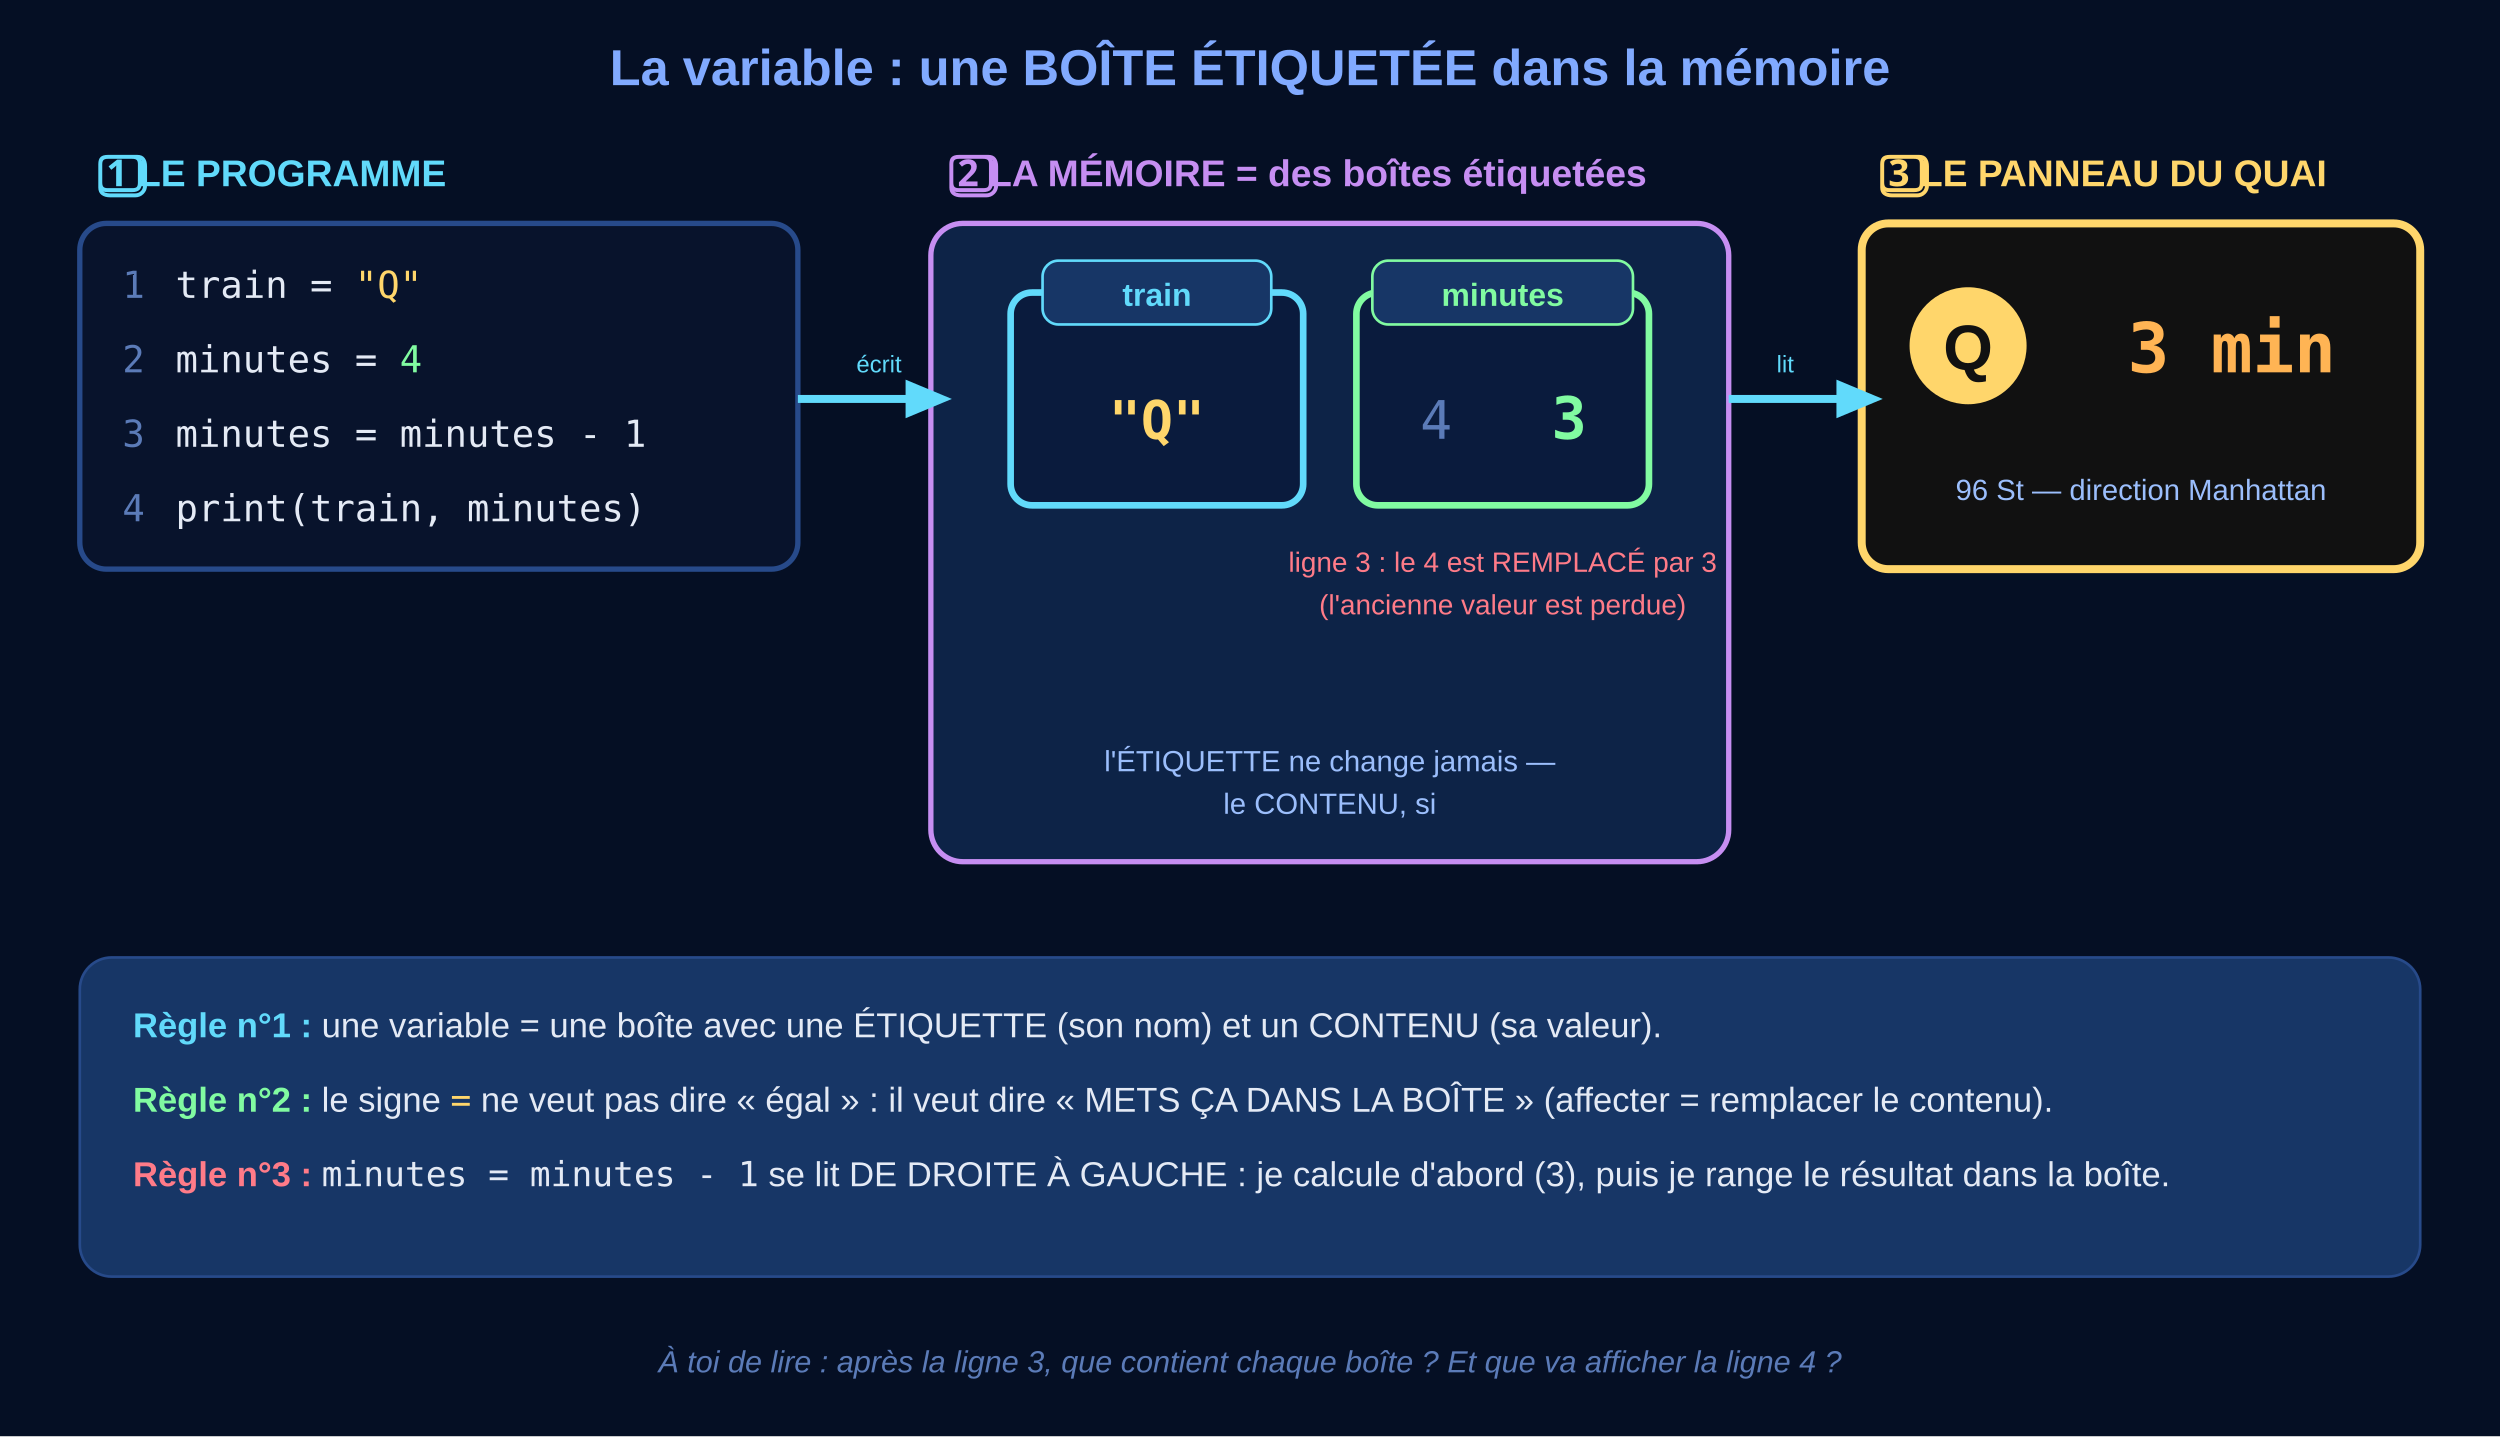
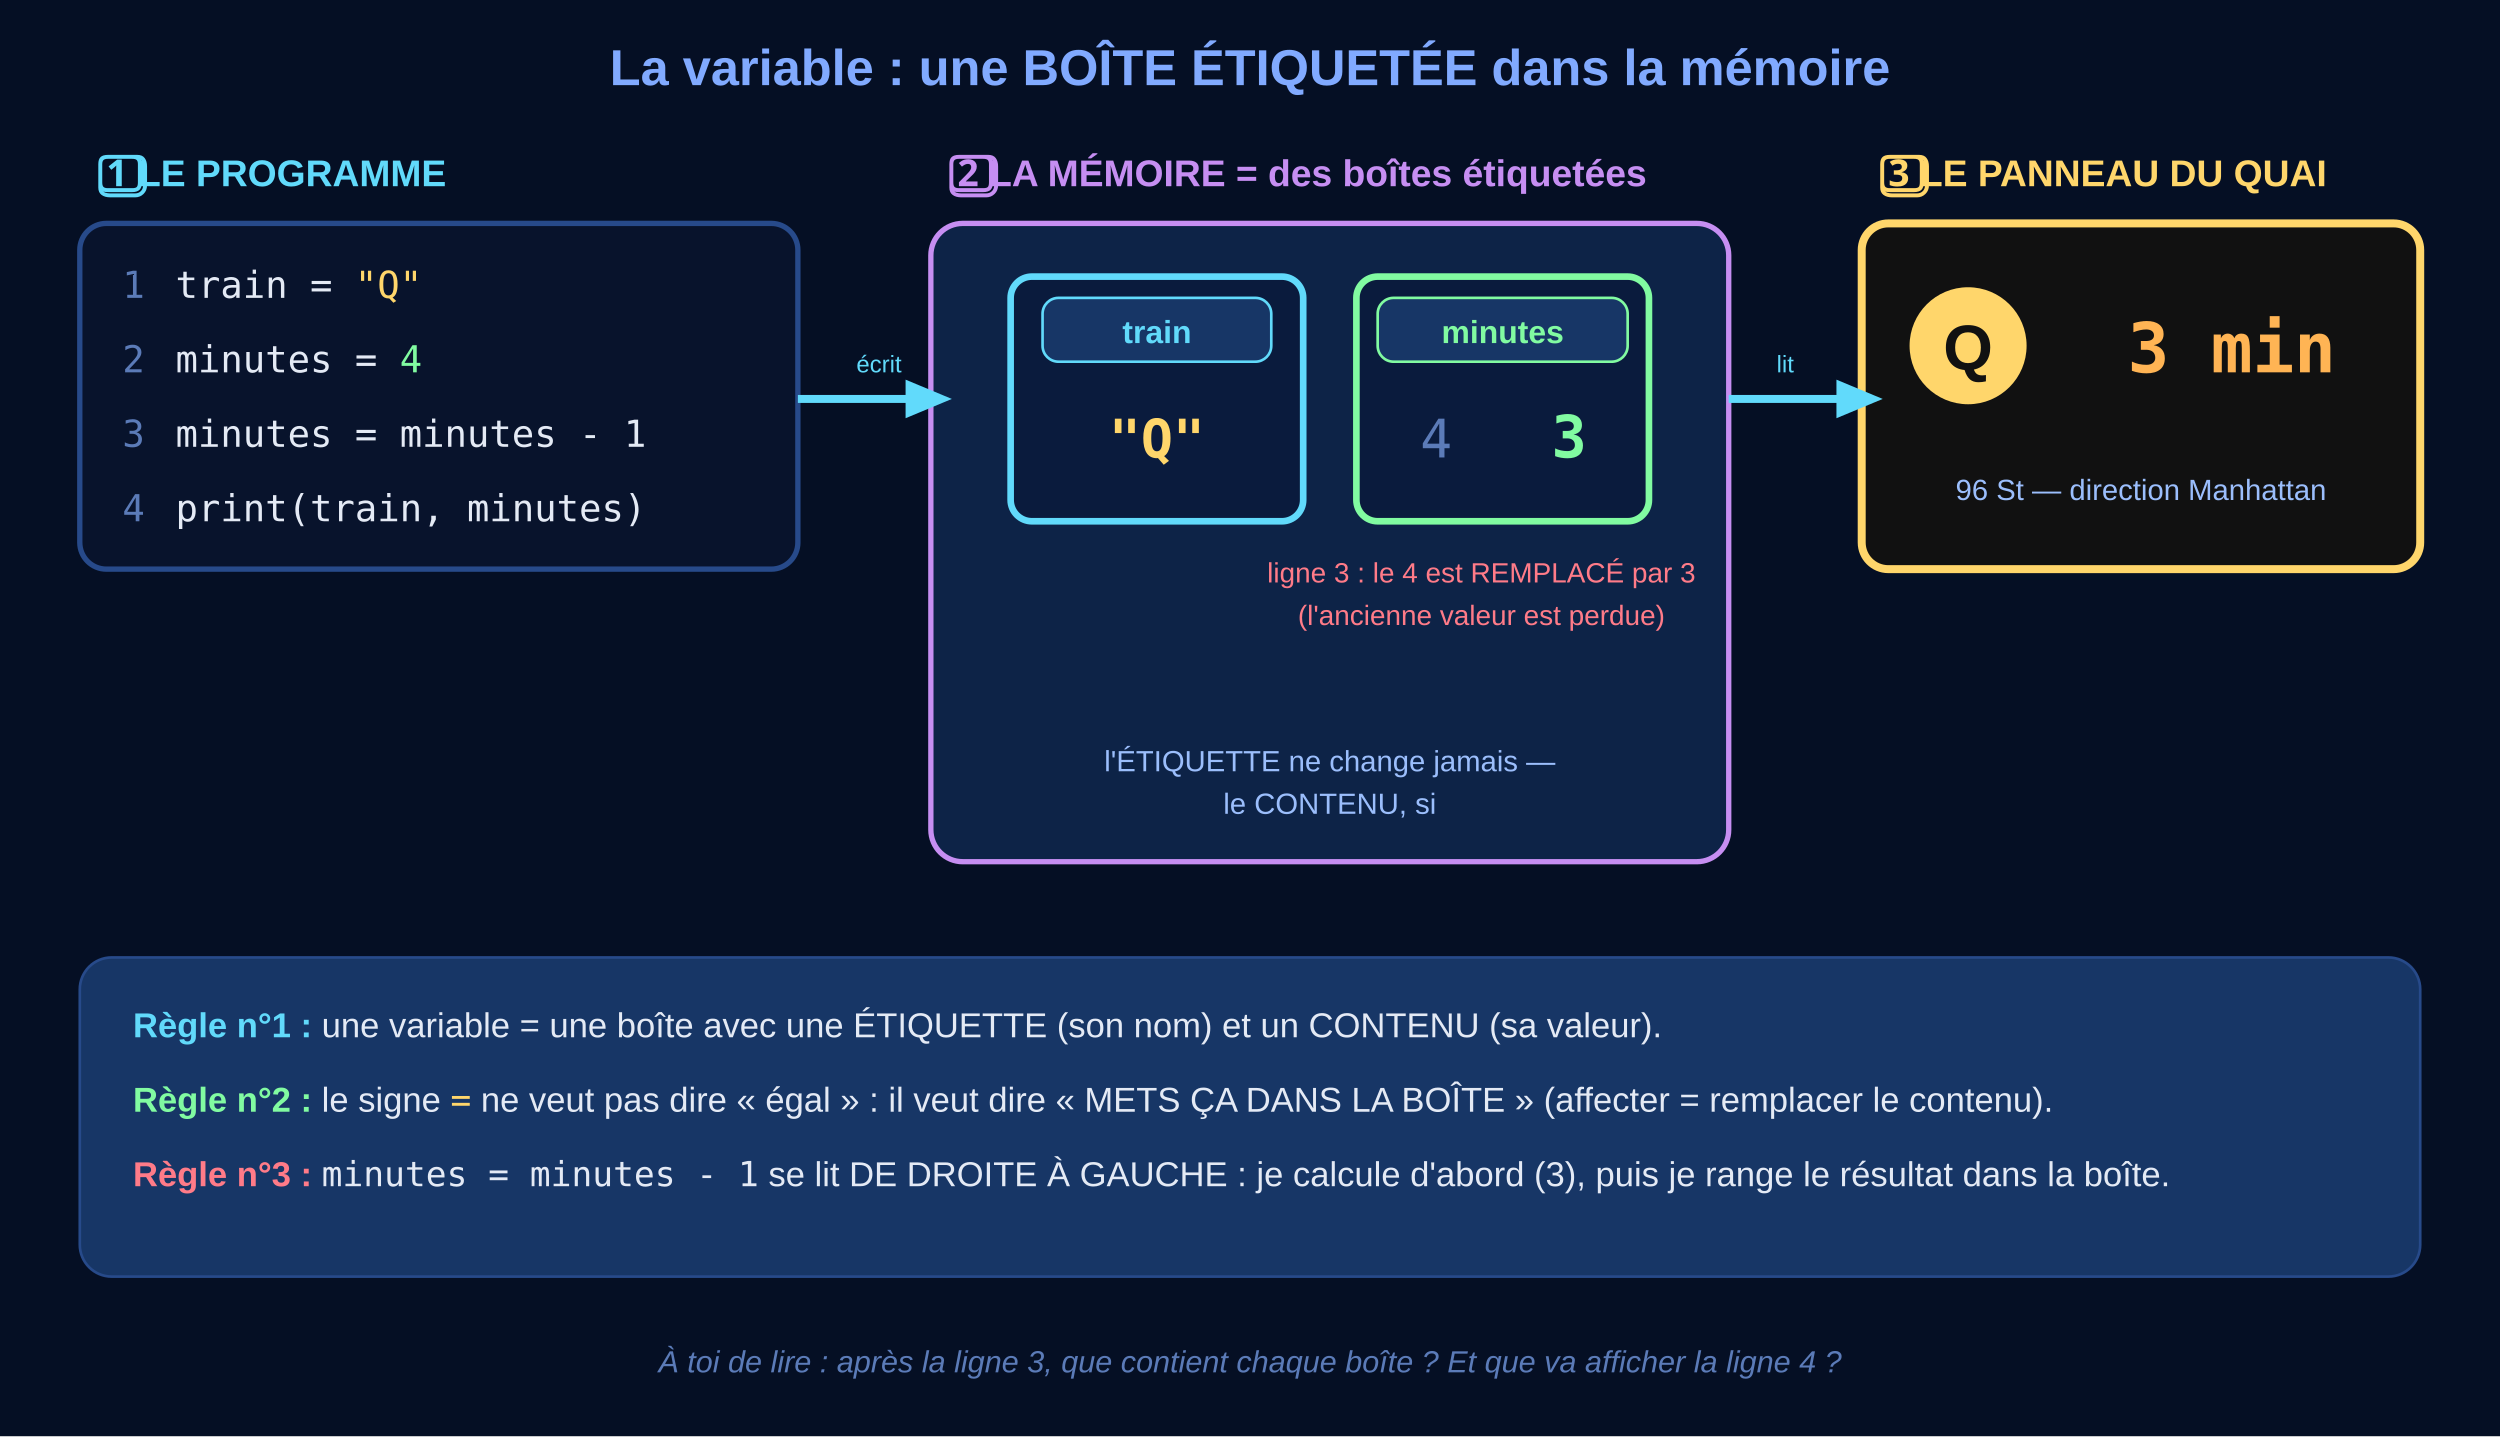
<svg xmlns="http://www.w3.org/2000/svg" viewBox="0 0 940 540" font-family="Verdana, Arial, sans-serif" role="img" aria-labelledby="t d">
  <rect width="940" height="540" fill="#050f24" />
  <text x="470" y="32" fill="#81aaff" font-size="19" font-weight="bold" text-anchor="middle">La variable : une BOÎTE ÉTIQUETÉE dans la mémoire</text>
  <text x="40" y="70" fill="#61dafb" font-size="14" font-weight="bold">1️⃣ LE PROGRAMME</text>
  <rect x="30" y="84" width="270" height="130" rx="10" fill="#08132c" stroke="#274a8a" stroke-width="2" />
  <g font-family="monospace" font-size="14">
    <text x="46" y="112" fill="#5b7bb8">1</text>
    <text x="66" y="112" fill="#e4eaf5">train = <tspan fill="#ffd66b">"Q"</tspan>
    </text>
    <text x="46" y="140" fill="#5b7bb8">2</text>
    <text x="66" y="140" fill="#e4eaf5">minutes = <tspan fill="#81fba1">4</tspan>
    </text>
    <text x="46" y="168" fill="#5b7bb8">3</text>
    <text x="66" y="168" fill="#e4eaf5">minutes = minutes - 1</text>
    <text x="46" y="196" fill="#5b7bb8">4</text>
    <text x="66" y="196" fill="#e4eaf5">print(train, minutes)</text>
  </g>
  <text x="360" y="70" fill="#c68ef2" font-size="14" font-weight="bold">2️⃣ LA MÉMOIRE = des boîtes étiquetées</text>
  <rect x="350" y="84" width="300" height="240" rx="12" fill="#0d2347" stroke="#c68ef2" stroke-width="2" />
-   <rect x="380" y="110" width="110" height="80" rx="8" fill="#0a1b3d" stroke="#61dafb" stroke-width="2.5" />
-   <rect x="392" y="98" width="86" height="24" rx="6" fill="#173666" stroke="#61dafb" />
-   <text x="435" y="115" fill="#61dafb" font-size="12" font-weight="bold" text-anchor="middle">train</text>
-   <text x="435" y="165" fill="#ffd66b" font-size="20" font-weight="bold" text-anchor="middle" font-family="monospace">"Q"</text>
-   <rect x="510" y="110" width="110" height="80" rx="8" fill="#0a1b3d" stroke="#81fba1" stroke-width="2.5" />
-   <rect x="516" y="98" width="98" height="24" rx="6" fill="#173666" stroke="#81fba1" />
-   <text x="565" y="115" fill="#81fba1" font-size="12" font-weight="bold" text-anchor="middle">minutes</text>
-   <text x="540" y="165" fill="#5b7bb8" font-size="20" text-anchor="middle" font-family="monospace" text-decoration="line-through">4</text>
-   <text x="590" y="165" fill="#81fba1" font-size="22" font-weight="bold" text-anchor="middle" font-family="monospace">3</text>
-   <text x="565" y="215" fill="#ff7b88" font-size="10.5" text-anchor="middle">ligne 3 : le 4 est REMPLACÉ par 3</text>
-   <text x="565" y="231" fill="#ff7b88" font-size="10.5" text-anchor="middle">(l'ancienne valeur est perdue)</text>
+   <rect x="380" y="104" width="110" height="92" rx="8" fill="#0a1b3d" stroke="#61dafb" stroke-width="2.5" />
+   <rect x="392" y="112" width="86" height="24" rx="6" fill="#173666" stroke="#61dafb" />
+   <text x="435" y="129" fill="#61dafb" font-size="12" font-weight="bold" text-anchor="middle">train</text>
+   <text x="435" y="172" fill="#ffd66b" font-size="20" font-weight="bold" text-anchor="middle" font-family="monospace">"Q"</text>
+   <rect x="510" y="104" width="110" height="92" rx="8" fill="#0a1b3d" stroke="#81fba1" stroke-width="2.5" />
+   <rect x="518" y="112" width="94" height="24" rx="6" fill="#173666" stroke="#81fba1" />
+   <text x="565" y="129" fill="#81fba1" font-size="12" font-weight="bold" text-anchor="middle">minutes</text>
+   <text x="540" y="172" fill="#5b7bb8" font-size="20" text-anchor="middle" font-family="monospace" text-decoration="line-through">4</text>
+   <text x="590" y="172" fill="#81fba1" font-size="22" font-weight="bold" text-anchor="middle" font-family="monospace">3</text>
+   <text x="557" y="219" fill="#ff7b88" font-size="10.5" text-anchor="middle">ligne 3 : le 4 est REMPLACÉ par 3</text>
+   <text x="557" y="235" fill="#ff7b88" font-size="10.5" text-anchor="middle">(l'ancienne valeur est perdue)</text>
  <text x="500" y="290" fill="#9bbefc" font-size="11" text-anchor="middle">l'ÉTIQUETTE ne change jamais —</text>
  <text x="500" y="306" fill="#9bbefc" font-size="11" text-anchor="middle">le CONTENU, si</text>
  <text x="710" y="70" fill="#ffd66b" font-size="14" font-weight="bold">3️⃣ LE PANNEAU DU QUAI</text>
  <rect x="700" y="84" width="210" height="130" rx="10" fill="#111" stroke="#ffd66b" stroke-width="3" />
  <circle cx="740" cy="130" r="22" fill="#ffd66b" />
  <text x="740" y="139" fill="#111" font-size="24" font-weight="bold" text-anchor="middle">Q</text>
  <text x="800" y="140" fill="#ffb454" font-size="26" font-weight="bold" font-family="monospace">3 min</text>
  <text x="805" y="188" fill="#9bbefc" font-size="11" text-anchor="middle">96 St — direction Manhattan</text>
  <g stroke="#61dafb" stroke-width="3" fill="#61dafb">
    <line x1="300" y1="150" x2="342" y2="150" />
    <path d="M342 145 l12 5 l-12 5 z" />
    <line x1="650" y1="150" x2="692" y2="150" />
    <path d="M692 145 l12 5 l-12 5 z" />
  </g>
  <text x="322" y="140" fill="#61dafb" font-size="9">écrit</text>
  <text x="668" y="140" fill="#61dafb" font-size="9">lit</text>
  <rect x="30" y="360" width="880" height="120" rx="12" fill="#173666" stroke="#274a8a" />
  <text x="50" y="390" fill="#e4eaf5" font-size="13">
    <tspan fill="#61dafb" font-weight="bold">Règle n°1 :</tspan> une variable = une boîte avec une ÉTIQUETTE (son nom) et un CONTENU (sa valeur).</text>
  <text x="50" y="418" fill="#e4eaf5" font-size="13">
    <tspan fill="#81fba1" font-weight="bold">Règle n°2 :</tspan> le signe <tspan font-family="monospace" fill="#ffd66b">=</tspan> ne veut pas dire « égal » : il veut dire « METS ÇA DANS LA BOÎTE » (affecter = remplacer le contenu).</text>
  <text x="50" y="446" fill="#e4eaf5" font-size="13">
    <tspan fill="#ff7b88" font-weight="bold">Règle n°3 :</tspan>
    <tspan font-family="monospace" fill="#e4eaf5">minutes = minutes - 1</tspan> se lit DE DROITE À GAUCHE : je calcule d'abord (3), puis je range le résultat dans la boîte.</text>
  <text x="470" y="516" fill="#5b7bb8" font-size="11.5" text-anchor="middle" font-style="italic">À toi de lire : après la ligne 3, que contient chaque boîte ? Et que va afficher la ligne 4 ?</text>
  <style>
/* — impression : fond blanc, couleurs conservées (décision de Pascal, 02/09/2026) —
   Un objet embarqué applique le media print de la page qui l'appelle : ce
   bloc ne change RIEN à l'écran, et blanchit le fond du schéma sur le papier
   en fonçant ses couleurs claires, teinte gardée. Mesuré le 02/09 : une image
   appelée par la balise img ne le fait pas — ces schémas-là ne sont pas ici. */
@media print{
  *:not(text):not(tspan)[fill="#050f24"]{fill:#ffffff}
  *:not(text):not(tspan)[fill="#08132c"]{fill:#ffffff}
  *:not(text):not(tspan)[fill="#0a1b3d"]{fill:#ffffff}
  *:not(text):not(tspan)[fill="#0d2347"]{fill:#ffffff}
  *:not(text):not(tspan)[fill="#111"]{fill:#ffffff}
  *:not(text):not(tspan)[fill="#173666"]{fill:#ffffff}
  *:not(text):not(tspan)[fill="#5b7bb8"]{fill:#ffffff}
  text[fill="#5b7bb8"],tspan[fill="#5b7bb8"]{fill:#5475b5}
  text[fill="#61dafb"],tspan[fill="#61dafb"],[fill="#61dafb"] text,[fill="#61dafb"] tspan{fill:#047fa0}
  [stroke="#61dafb"]{stroke:#047fa0}
  text[fill="#81aaff"],tspan[fill="#81aaff"],[fill="#81aaff"] text,[fill="#81aaff"] tspan{fill:#2069ff}
  text[fill="#81fba1"],tspan[fill="#81fba1"],[fill="#81fba1"] text,[fill="#81fba1"] tspan{fill:#048827}
  [stroke="#81fba1"]{stroke:#048827}
  text[fill="#9bbefc"],tspan[fill="#9bbefc"],[fill="#9bbefc"] text,[fill="#9bbefc"] tspan{fill:#1a6af8}
  text[fill="#c68ef2"],tspan[fill="#c68ef2"],[fill="#c68ef2"] text,[fill="#c68ef2"] tspan{fill:#a145ea}
  [stroke="#c68ef2"]{stroke:#a145ea}
  text[fill="#e4eaf5"],tspan[fill="#e4eaf5"],[fill="#e4eaf5"] text,[fill="#e4eaf5"] tspan{fill:#4b73bc}
  text[fill="#ff7b88"],tspan[fill="#ff7b88"],[fill="#ff7b88"] text,[fill="#ff7b88"] tspan{fill:#eb0017}
  text[fill="#ffb454"],tspan[fill="#ffb454"],[fill="#ffb454"] text,[fill="#ffb454"] tspan{fill:#b06300}
  text[fill="#ffd66b"],tspan[fill="#ffd66b"],[fill="#ffd66b"] text,[fill="#ffd66b"] tspan{fill:#996f00}
  [stroke="#ffd66b"]{stroke:#996f00}
}
</style>
</svg>
